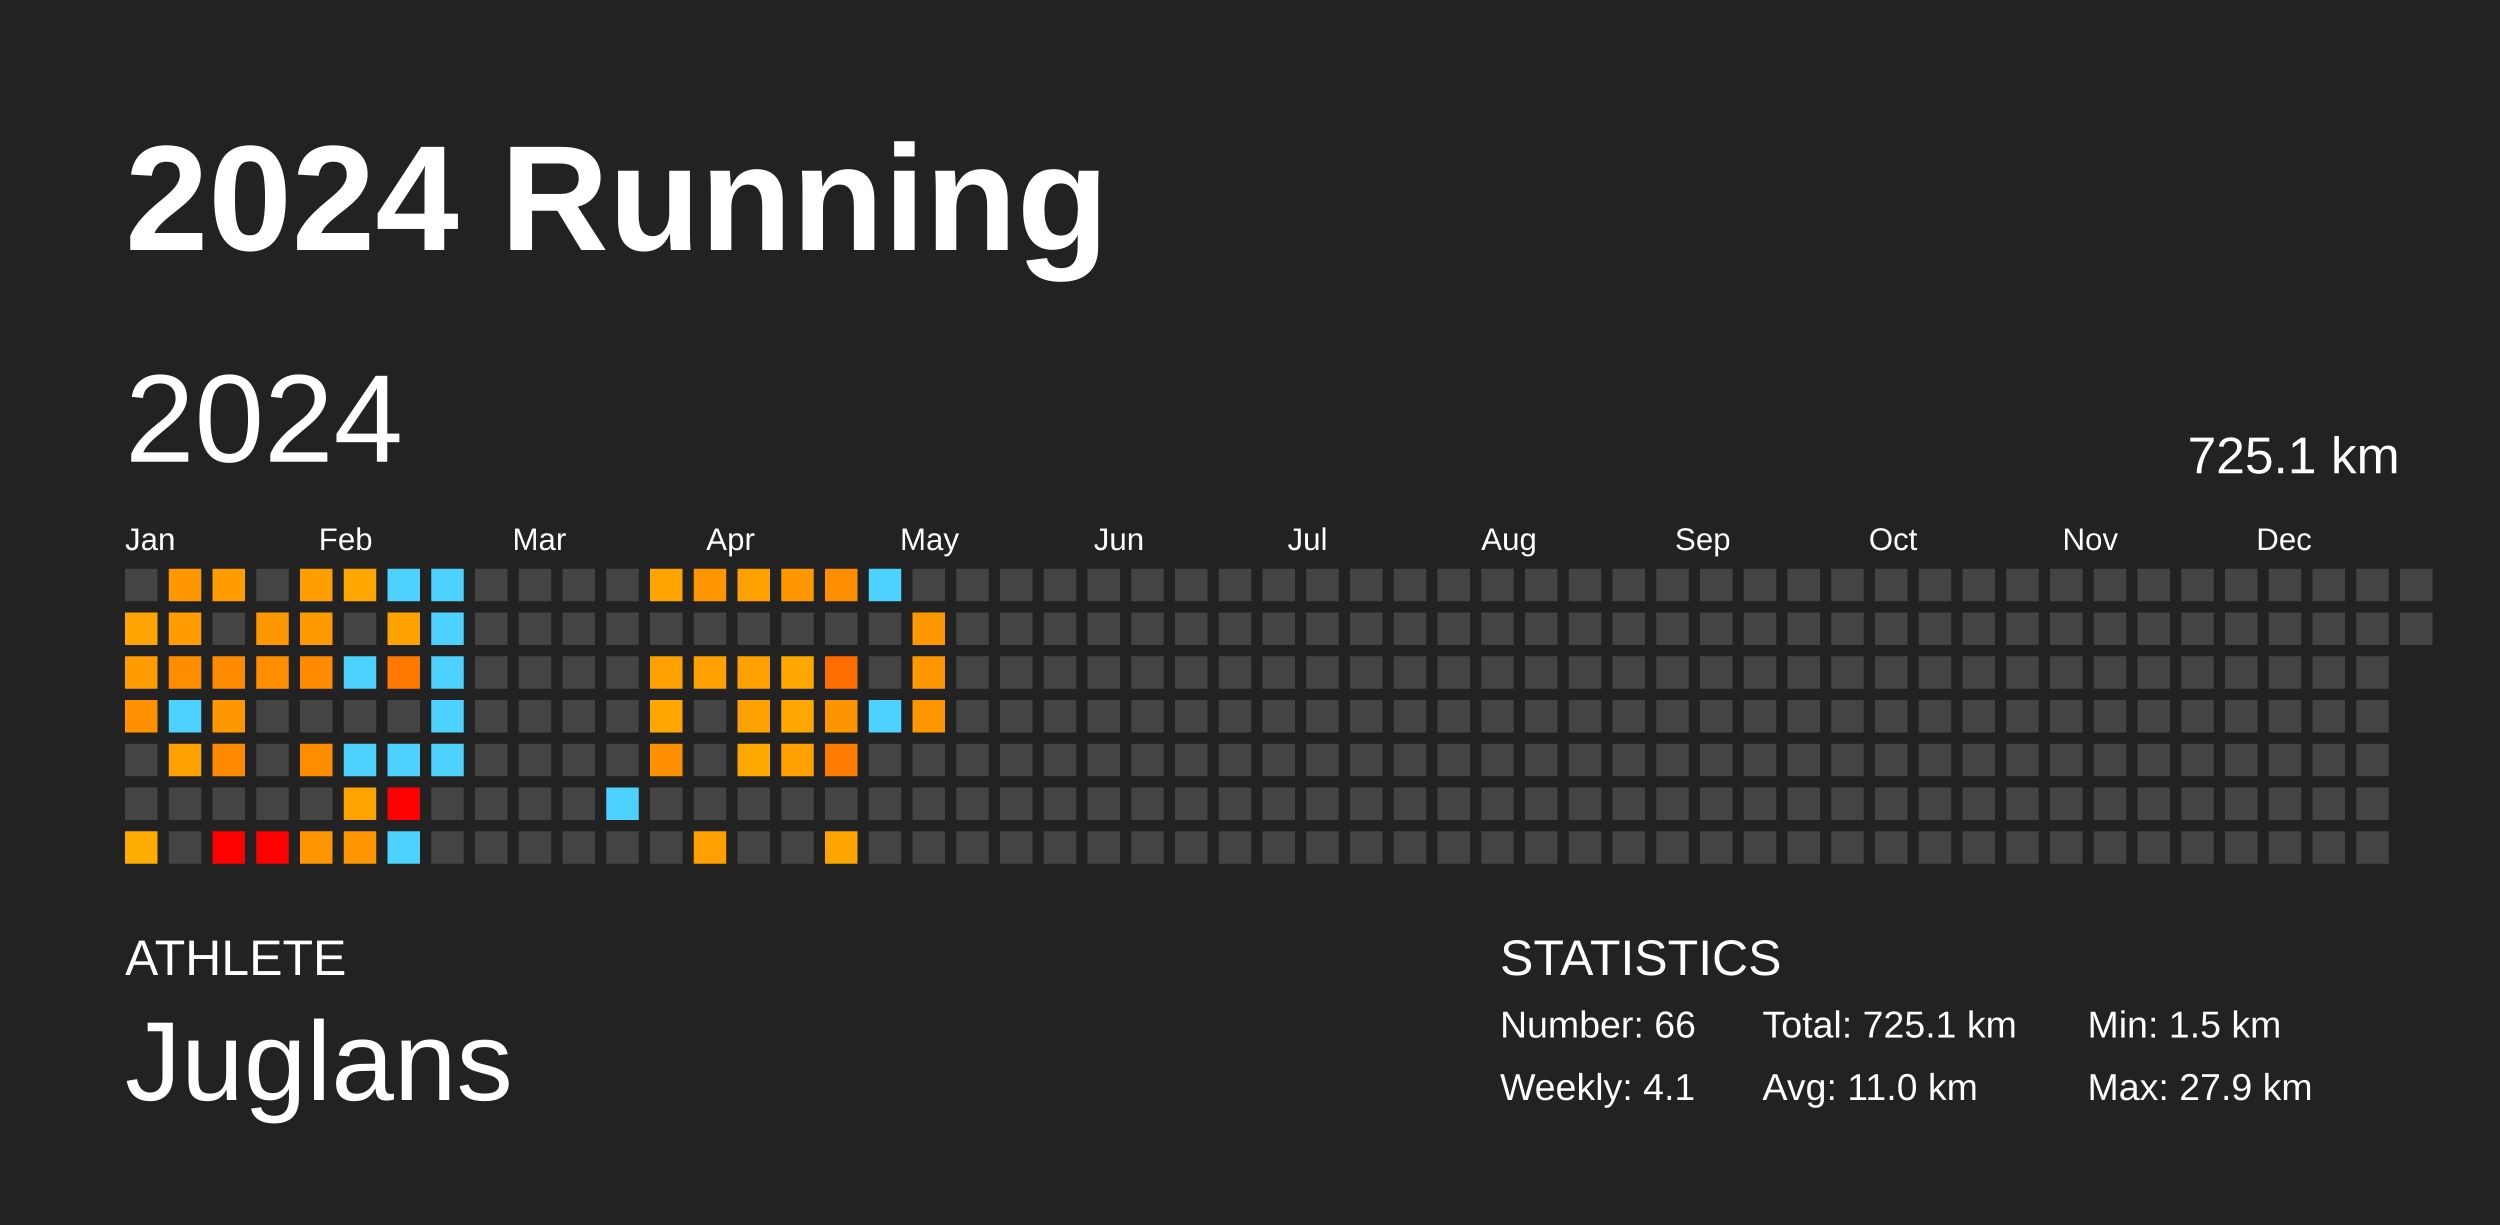
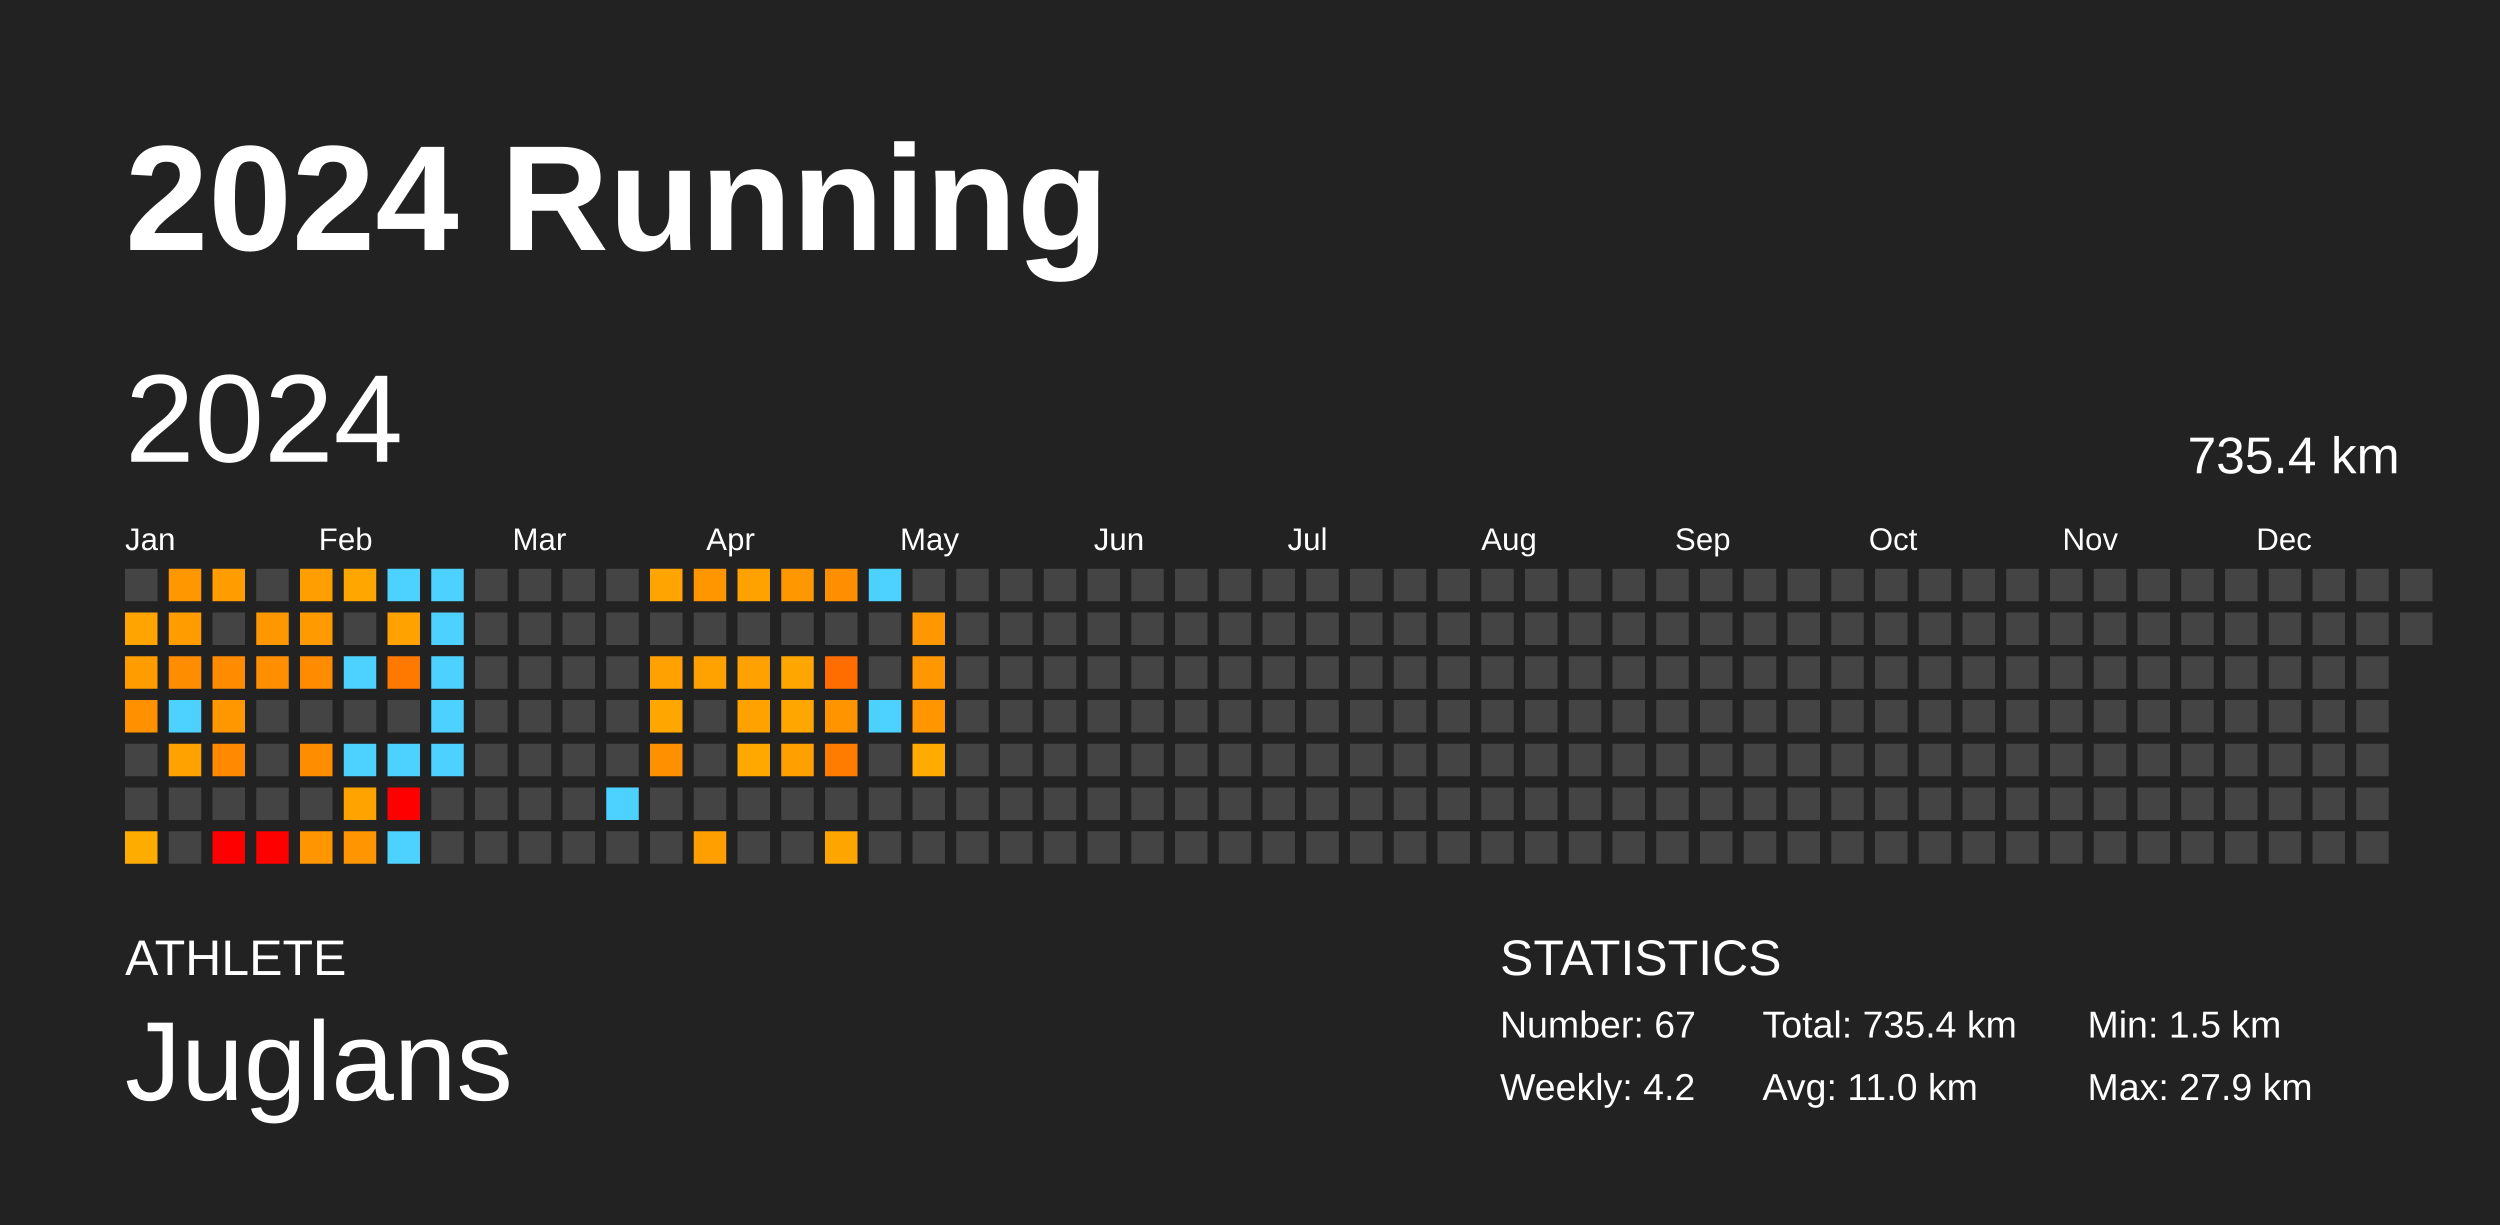
<svg xmlns="http://www.w3.org/2000/svg" baseProfile="full" height="98mm" version="1.1" viewBox="0,0,200,98" width="200mm">
  <defs />
  <rect fill="#222222" height="98" width="200" x="0" y="0" />
  <text fill="#FFFFFF" style="font-size:12px; font-family:Arial; font-weight:bold;" x="10" y="20">2024 Running</text>
  <text fill="#FFFFFF" style="font-size:4px; font-family:Arial" x="10" y="78">ATHLETE</text>
  <text fill="#FFFFFF" style="font-size:9px; font-family:Arial" x="10" y="88">Juglans</text>
  <text fill="#FFFFFF" style="font-size:4px; font-family:Arial" x="120" y="78">STATISTICS</text>
-   <text fill="#FFFFFF" style="font-size:3px; font-family:Arial" x="120" y="83">Number: 66</text>
-   <text fill="#FFFFFF" style="font-size:3px; font-family:Arial" x="120" y="88">Weekly: 4.1</text>
-   <text fill="#FFFFFF" style="font-size:3px; font-family:Arial" x="141" y="83">Total: 725.1 km</text>
+   <text fill="#FFFFFF" style="font-size:3px; font-family:Arial" x="120" y="83">Number: 67</text>
+   <text fill="#FFFFFF" style="font-size:3px; font-family:Arial" x="120" y="88">Weekly: 4.2</text>
+   <text fill="#FFFFFF" style="font-size:3px; font-family:Arial" x="141" y="83">Total: 735.4 km</text>
  <text fill="#FFFFFF" style="font-size:3px; font-family:Arial" x="141" y="88">Avg: 11.0 km</text>
  <text fill="#FFFFFF" style="font-size:3px; font-family:Arial" x="167" y="83">Min: 1.5 km</text>
  <text fill="#FFFFFF" style="font-size:3px; font-family:Arial" x="167" y="88">Max: 27.9 km</text>
  <text dominant-baseline="hanging" fill="#FFFFFF" style="font-size:10.0px; font-family:Arial;" x="10" y="30">2024</text>
-   <text dominant-baseline="hanging" fill="#FFFFFF" style="font-size:4.125px; font-family:Arial;" x="175" y="35">725.1 km</text>
+   <text dominant-baseline="hanging" fill="#FFFFFF" style="font-size:4.125px; font-family:Arial;" x="175" y="35">735.4 km</text>
  <text fill="#FFFFFF" style="font-size:2.5px; font-family:Arial" x="10.0" y="44">Jan</text>
  <text fill="#FFFFFF" style="font-size:2.5px; font-family:Arial" x="25.5" y="44">Feb</text>
  <text fill="#FFFFFF" style="font-size:2.5px; font-family:Arial" x="41.0" y="44">Mar</text>
  <text fill="#FFFFFF" style="font-size:2.5px; font-family:Arial" x="56.5" y="44">Apr</text>
  <text fill="#FFFFFF" style="font-size:2.5px; font-family:Arial" x="72.0" y="44">May</text>
  <text fill="#FFFFFF" style="font-size:2.5px; font-family:Arial" x="87.5" y="44">Jun</text>
  <text fill="#FFFFFF" style="font-size:2.5px; font-family:Arial" x="103.0" y="44">Jul</text>
  <text fill="#FFFFFF" style="font-size:2.5px; font-family:Arial" x="118.5" y="44">Aug</text>
  <text fill="#FFFFFF" style="font-size:2.5px; font-family:Arial" x="134.0" y="44">Sep</text>
  <text fill="#FFFFFF" style="font-size:2.5px; font-family:Arial" x="149.5" y="44">Oct</text>
  <text fill="#FFFFFF" style="font-size:2.5px; font-family:Arial" x="165.0" y="44">Nov</text>
  <text fill="#FFFFFF" style="font-size:2.5px; font-family:Arial" x="180.5" y="44">Dec</text>
  <rect fill="#444444" height="2.6" width="2.6" x="10.0" y="45.5" />
  <rect fill="#ffa400" height="2.6" width="2.6" x="10.0" y="49.0" />
  <rect fill="#ff9c00" height="2.6" width="2.6" x="10.0" y="52.5" />
  <rect fill="#ff9100" height="2.6" width="2.6" x="10.0" y="56.0" />
  <rect fill="#444444" height="2.6" width="2.6" x="10.0" y="59.5" />
  <rect fill="#444444" height="2.6" width="2.6" x="10.0" y="63.0" />
  <rect fill="#ffac00" height="2.6" width="2.6" x="10.0" y="66.5" />
  <rect fill="#ff9700" height="2.6" width="2.6" x="13.5" y="45.5" />
  <rect fill="#ff9c00" height="2.6" width="2.6" x="13.5" y="49.0" />
  <rect fill="#ff8d00" height="2.6" width="2.6" x="13.5" y="52.5" />
  <rect fill="#4dd2ff" height="2.6" width="2.6" x="13.5" y="56.0" />
  <rect fill="#ffa200" height="2.6" width="2.6" x="13.5" y="59.5" />
  <rect fill="#444444" height="2.6" width="2.6" x="13.5" y="63.0" />
  <rect fill="#444444" height="2.6" width="2.6" x="13.5" y="66.5" />
  <rect fill="#ff9d00" height="2.6" width="2.6" x="17.0" y="45.5" />
  <rect fill="#444444" height="2.6" width="2.6" x="17.0" y="49.0" />
  <rect fill="#ff8b00" height="2.6" width="2.6" x="17.0" y="52.5" />
  <rect fill="#ff9700" height="2.6" width="2.6" x="17.0" y="56.0" />
  <rect fill="#ff8900" height="2.6" width="2.6" x="17.0" y="59.5" />
  <rect fill="#444444" height="2.6" width="2.6" x="17.0" y="63.0" />
  <rect fill="red" height="2.6" width="2.6" x="17.0" y="66.5" />
  <rect fill="#444444" height="2.6" width="2.6" x="20.5" y="45.5" />
  <rect fill="#ff9700" height="2.6" width="2.6" x="20.5" y="49.0" />
  <rect fill="#ff8f00" height="2.6" width="2.6" x="20.5" y="52.5" />
  <rect fill="#444444" height="2.6" width="2.6" x="20.5" y="56.0" />
  <rect fill="#444444" height="2.6" width="2.6" x="20.5" y="59.5" />
  <rect fill="#444444" height="2.6" width="2.6" x="20.5" y="63.0" />
  <rect fill="red" height="2.6" width="2.6" x="20.5" y="66.5" />
  <rect fill="#ff9e00" height="2.6" width="2.6" x="24.0" y="45.5" />
  <rect fill="#ff9b00" height="2.6" width="2.6" x="24.0" y="49.0" />
  <rect fill="#ff8b00" height="2.6" width="2.6" x="24.0" y="52.5" />
  <rect fill="#444444" height="2.6" width="2.6" x="24.0" y="56.0" />
  <rect fill="#ff8d00" height="2.6" width="2.6" x="24.0" y="59.5" />
  <rect fill="#444444" height="2.6" width="2.6" x="24.0" y="63.0" />
  <rect fill="#ff9500" height="2.6" width="2.6" x="24.0" y="66.5" />
  <rect fill="#ffa600" height="2.6" width="2.6" x="27.5" y="45.5" />
  <rect fill="#444444" height="2.6" width="2.6" x="27.5" y="49.0" />
  <rect fill="#4dd2ff" height="2.6" width="2.6" x="27.5" y="52.5" />
  <rect fill="#444444" height="2.6" width="2.6" x="27.5" y="56.0" />
  <rect fill="#4dd2ff" height="2.6" width="2.6" x="27.5" y="59.5" />
  <rect fill="#ffa300" height="2.6" width="2.6" x="27.5" y="63.0" />
  <rect fill="#ff9500" height="2.6" width="2.6" x="27.5" y="66.5" />
  <rect fill="#4dd2ff" height="2.6" width="2.6" x="31.0" y="45.5" />
  <rect fill="#ffa200" height="2.6" width="2.6" x="31.0" y="49.0" />
  <rect fill="#ff7900" height="2.6" width="2.6" x="31.0" y="52.5" />
  <rect fill="#444444" height="2.6" width="2.6" x="31.0" y="56.0" />
  <rect fill="#4dd2ff" height="2.6" width="2.6" x="31.0" y="59.5" />
  <rect fill="red" height="2.6" width="2.6" x="31.0" y="63.0" />
  <rect fill="#4dd2ff" height="2.6" width="2.6" x="31.0" y="66.5" />
  <rect fill="#4dd2ff" height="2.6" width="2.6" x="34.5" y="45.5" />
  <rect fill="#4dd2ff" height="2.6" width="2.6" x="34.5" y="49.0" />
  <rect fill="#4dd2ff" height="2.6" width="2.6" x="34.5" y="52.5" />
  <rect fill="#4dd2ff" height="2.6" width="2.6" x="34.5" y="56.0" />
  <rect fill="#4dd2ff" height="2.6" width="2.6" x="34.5" y="59.5" />
  <rect fill="#444444" height="2.6" width="2.6" x="34.5" y="63.0" />
  <rect fill="#444444" height="2.6" width="2.6" x="34.5" y="66.5" />
  <rect fill="#444444" height="2.6" width="2.6" x="38.0" y="45.5" />
  <rect fill="#444444" height="2.6" width="2.6" x="38.0" y="49.0" />
  <rect fill="#444444" height="2.6" width="2.6" x="38.0" y="52.5" />
  <rect fill="#444444" height="2.6" width="2.6" x="38.0" y="56.0" />
  <rect fill="#444444" height="2.6" width="2.6" x="38.0" y="59.5" />
  <rect fill="#444444" height="2.6" width="2.6" x="38.0" y="63.0" />
  <rect fill="#444444" height="2.6" width="2.6" x="38.0" y="66.5" />
  <rect fill="#444444" height="2.6" width="2.6" x="41.5" y="45.5" />
  <rect fill="#444444" height="2.6" width="2.6" x="41.5" y="49.0" />
  <rect fill="#444444" height="2.6" width="2.6" x="41.5" y="52.5" />
  <rect fill="#444444" height="2.6" width="2.6" x="41.5" y="56.0" />
  <rect fill="#444444" height="2.6" width="2.6" x="41.5" y="59.5" />
  <rect fill="#444444" height="2.6" width="2.6" x="41.5" y="63.0" />
  <rect fill="#444444" height="2.6" width="2.6" x="41.5" y="66.5" />
  <rect fill="#444444" height="2.6" width="2.6" x="45.0" y="45.5" />
  <rect fill="#444444" height="2.6" width="2.6" x="45.0" y="49.0" />
  <rect fill="#444444" height="2.6" width="2.6" x="45.0" y="52.5" />
  <rect fill="#444444" height="2.6" width="2.6" x="45.0" y="56.0" />
  <rect fill="#444444" height="2.6" width="2.6" x="45.0" y="59.5" />
  <rect fill="#444444" height="2.6" width="2.6" x="45.0" y="63.0" />
  <rect fill="#444444" height="2.6" width="2.6" x="45.0" y="66.5" />
  <rect fill="#444444" height="2.6" width="2.6" x="48.5" y="45.5" />
  <rect fill="#444444" height="2.6" width="2.6" x="48.5" y="49.0" />
  <rect fill="#444444" height="2.6" width="2.6" x="48.5" y="52.5" />
  <rect fill="#444444" height="2.6" width="2.6" x="48.5" y="56.0" />
  <rect fill="#444444" height="2.6" width="2.6" x="48.5" y="59.5" />
  <rect fill="#4dd2ff" height="2.6" width="2.6" x="48.5" y="63.0" />
  <rect fill="#444444" height="2.6" width="2.6" x="48.5" y="66.5" />
  <rect fill="#ffa400" height="2.6" width="2.6" x="52.0" y="45.5" />
  <rect fill="#444444" height="2.6" width="2.6" x="52.0" y="49.0" />
  <rect fill="#ffa100" height="2.6" width="2.6" x="52.0" y="52.5" />
  <rect fill="#ffa700" height="2.6" width="2.6" x="52.0" y="56.0" />
  <rect fill="#ff9100" height="2.6" width="2.6" x="52.0" y="59.5" />
  <rect fill="#444444" height="2.6" width="2.6" x="52.0" y="63.0" />
  <rect fill="#444444" height="2.6" width="2.6" x="52.0" y="66.5" />
  <rect fill="#ff9600" height="2.6" width="2.6" x="55.5" y="45.5" />
  <rect fill="#444444" height="2.6" width="2.6" x="55.5" y="49.0" />
  <rect fill="#ffa200" height="2.6" width="2.6" x="55.5" y="52.5" />
  <rect fill="#444444" height="2.6" width="2.6" x="55.5" y="56.0" />
  <rect fill="#444444" height="2.6" width="2.6" x="55.5" y="59.5" />
  <rect fill="#444444" height="2.6" width="2.6" x="55.5" y="63.0" />
  <rect fill="#ffa000" height="2.6" width="2.6" x="55.5" y="66.5" />
  <rect fill="#ffa200" height="2.6" width="2.6" x="59.0" y="45.5" />
  <rect fill="#444444" height="2.6" width="2.6" x="59.0" y="49.0" />
  <rect fill="#ffa100" height="2.6" width="2.6" x="59.0" y="52.5" />
  <rect fill="#ffa200" height="2.6" width="2.6" x="59.0" y="56.0" />
  <rect fill="#ffa900" height="2.6" width="2.6" x="59.0" y="59.5" />
  <rect fill="#444444" height="2.6" width="2.6" x="59.0" y="63.0" />
  <rect fill="#444444" height="2.6" width="2.6" x="59.0" y="66.5" />
  <rect fill="#ff9800" height="2.6" width="2.6" x="62.5" y="45.5" />
  <rect fill="#444444" height="2.6" width="2.6" x="62.5" y="49.0" />
  <rect fill="#ffa600" height="2.6" width="2.6" x="62.5" y="52.5" />
  <rect fill="#ffa700" height="2.6" width="2.6" x="62.5" y="56.0" />
  <rect fill="#ffa000" height="2.6" width="2.6" x="62.5" y="59.5" />
  <rect fill="#444444" height="2.6" width="2.6" x="62.5" y="63.0" />
  <rect fill="#444444" height="2.6" width="2.6" x="62.5" y="66.5" />
  <rect fill="#ff8e00" height="2.6" width="2.6" x="66.0" y="45.5" />
  <rect fill="#444444" height="2.6" width="2.6" x="66.0" y="49.0" />
  <rect fill="#ff6c00" height="2.6" width="2.6" x="66.0" y="52.5" />
  <rect fill="#ff9400" height="2.6" width="2.6" x="66.0" y="56.0" />
  <rect fill="#ff7c00" height="2.6" width="2.6" x="66.0" y="59.5" />
  <rect fill="#444444" height="2.6" width="2.6" x="66.0" y="63.0" />
  <rect fill="#ffa500" height="2.6" width="2.6" x="66.0" y="66.5" />
  <rect fill="#4dd2ff" height="2.6" width="2.6" x="69.5" y="45.5" />
  <rect fill="#444444" height="2.6" width="2.6" x="69.5" y="49.0" />
  <rect fill="#444444" height="2.6" width="2.6" x="69.5" y="52.5" />
  <rect fill="#4dd2ff" height="2.6" width="2.6" x="69.5" y="56.0" />
  <rect fill="#444444" height="2.6" width="2.6" x="69.5" y="59.5" />
  <rect fill="#444444" height="2.6" width="2.6" x="69.5" y="63.0" />
  <rect fill="#444444" height="2.6" width="2.6" x="69.5" y="66.5" />
  <rect fill="#444444" height="2.6" width="2.6" x="73.0" y="45.5" />
  <rect fill="#ff9800" height="2.6" width="2.6" x="73.0" y="49.0" />
  <rect fill="#ff9800" height="2.6" width="2.6" x="73.0" y="52.5" />
  <rect fill="#ff9600" height="2.6" width="2.6" x="73.0" y="56.0" />
-   <rect fill="#444444" height="2.6" width="2.6" x="73.0" y="59.5" />
+   <rect fill="#ffab00" height="2.6" width="2.6" x="73.0" y="59.5" />
  <rect fill="#444444" height="2.6" width="2.6" x="73.0" y="63.0" />
  <rect fill="#444444" height="2.6" width="2.6" x="73.0" y="66.5" />
  <rect fill="#444444" height="2.6" width="2.6" x="76.5" y="45.5" />
  <rect fill="#444444" height="2.6" width="2.6" x="76.5" y="49.0" />
  <rect fill="#444444" height="2.6" width="2.6" x="76.5" y="52.5" />
  <rect fill="#444444" height="2.6" width="2.6" x="76.5" y="56.0" />
  <rect fill="#444444" height="2.6" width="2.6" x="76.5" y="59.5" />
  <rect fill="#444444" height="2.6" width="2.6" x="76.5" y="63.0" />
  <rect fill="#444444" height="2.6" width="2.6" x="76.5" y="66.5" />
  <rect fill="#444444" height="2.6" width="2.6" x="80.0" y="45.5" />
  <rect fill="#444444" height="2.6" width="2.6" x="80.0" y="49.0" />
  <rect fill="#444444" height="2.6" width="2.6" x="80.0" y="52.5" />
  <rect fill="#444444" height="2.6" width="2.6" x="80.0" y="56.0" />
  <rect fill="#444444" height="2.6" width="2.6" x="80.0" y="59.5" />
  <rect fill="#444444" height="2.6" width="2.6" x="80.0" y="63.0" />
  <rect fill="#444444" height="2.6" width="2.6" x="80.0" y="66.5" />
  <rect fill="#444444" height="2.6" width="2.6" x="83.5" y="45.5" />
  <rect fill="#444444" height="2.6" width="2.6" x="83.5" y="49.0" />
  <rect fill="#444444" height="2.6" width="2.6" x="83.5" y="52.5" />
  <rect fill="#444444" height="2.6" width="2.6" x="83.5" y="56.0" />
  <rect fill="#444444" height="2.6" width="2.6" x="83.5" y="59.5" />
  <rect fill="#444444" height="2.6" width="2.6" x="83.5" y="63.0" />
  <rect fill="#444444" height="2.6" width="2.6" x="83.5" y="66.5" />
  <rect fill="#444444" height="2.6" width="2.6" x="87.0" y="45.5" />
  <rect fill="#444444" height="2.6" width="2.6" x="87.0" y="49.0" />
  <rect fill="#444444" height="2.6" width="2.6" x="87.0" y="52.5" />
  <rect fill="#444444" height="2.6" width="2.6" x="87.0" y="56.0" />
  <rect fill="#444444" height="2.6" width="2.6" x="87.0" y="59.5" />
  <rect fill="#444444" height="2.6" width="2.6" x="87.0" y="63.0" />
  <rect fill="#444444" height="2.6" width="2.6" x="87.0" y="66.5" />
  <rect fill="#444444" height="2.6" width="2.6" x="90.5" y="45.5" />
  <rect fill="#444444" height="2.6" width="2.6" x="90.5" y="49.0" />
  <rect fill="#444444" height="2.6" width="2.6" x="90.5" y="52.5" />
  <rect fill="#444444" height="2.6" width="2.6" x="90.5" y="56.0" />
  <rect fill="#444444" height="2.6" width="2.6" x="90.5" y="59.5" />
  <rect fill="#444444" height="2.6" width="2.6" x="90.5" y="63.0" />
  <rect fill="#444444" height="2.6" width="2.6" x="90.5" y="66.5" />
  <rect fill="#444444" height="2.6" width="2.6" x="94.0" y="45.5" />
  <rect fill="#444444" height="2.6" width="2.6" x="94.0" y="49.0" />
  <rect fill="#444444" height="2.6" width="2.6" x="94.0" y="52.5" />
  <rect fill="#444444" height="2.6" width="2.6" x="94.0" y="56.0" />
  <rect fill="#444444" height="2.6" width="2.6" x="94.0" y="59.5" />
  <rect fill="#444444" height="2.6" width="2.6" x="94.0" y="63.0" />
  <rect fill="#444444" height="2.6" width="2.6" x="94.0" y="66.5" />
  <rect fill="#444444" height="2.6" width="2.6" x="97.5" y="45.5" />
  <rect fill="#444444" height="2.6" width="2.6" x="97.5" y="49.0" />
  <rect fill="#444444" height="2.6" width="2.6" x="97.5" y="52.5" />
  <rect fill="#444444" height="2.6" width="2.6" x="97.5" y="56.0" />
  <rect fill="#444444" height="2.6" width="2.6" x="97.5" y="59.5" />
  <rect fill="#444444" height="2.6" width="2.6" x="97.5" y="63.0" />
  <rect fill="#444444" height="2.6" width="2.6" x="97.5" y="66.5" />
  <rect fill="#444444" height="2.6" width="2.6" x="101.0" y="45.5" />
  <rect fill="#444444" height="2.6" width="2.6" x="101.0" y="49.0" />
  <rect fill="#444444" height="2.6" width="2.6" x="101.0" y="52.5" />
  <rect fill="#444444" height="2.6" width="2.6" x="101.0" y="56.0" />
  <rect fill="#444444" height="2.6" width="2.6" x="101.0" y="59.5" />
  <rect fill="#444444" height="2.6" width="2.6" x="101.0" y="63.0" />
  <rect fill="#444444" height="2.6" width="2.6" x="101.0" y="66.5" />
  <rect fill="#444444" height="2.6" width="2.6" x="104.5" y="45.5" />
  <rect fill="#444444" height="2.6" width="2.6" x="104.5" y="49.0" />
  <rect fill="#444444" height="2.6" width="2.6" x="104.5" y="52.5" />
  <rect fill="#444444" height="2.6" width="2.6" x="104.5" y="56.0" />
  <rect fill="#444444" height="2.6" width="2.6" x="104.5" y="59.5" />
  <rect fill="#444444" height="2.6" width="2.6" x="104.5" y="63.0" />
  <rect fill="#444444" height="2.6" width="2.6" x="104.5" y="66.5" />
  <rect fill="#444444" height="2.6" width="2.6" x="108.0" y="45.5" />
  <rect fill="#444444" height="2.6" width="2.6" x="108.0" y="49.0" />
  <rect fill="#444444" height="2.6" width="2.6" x="108.0" y="52.5" />
  <rect fill="#444444" height="2.6" width="2.6" x="108.0" y="56.0" />
  <rect fill="#444444" height="2.6" width="2.6" x="108.0" y="59.5" />
  <rect fill="#444444" height="2.6" width="2.6" x="108.0" y="63.0" />
  <rect fill="#444444" height="2.6" width="2.6" x="108.0" y="66.5" />
  <rect fill="#444444" height="2.6" width="2.6" x="111.5" y="45.5" />
  <rect fill="#444444" height="2.6" width="2.6" x="111.5" y="49.0" />
  <rect fill="#444444" height="2.6" width="2.6" x="111.5" y="52.5" />
  <rect fill="#444444" height="2.6" width="2.6" x="111.5" y="56.0" />
  <rect fill="#444444" height="2.6" width="2.6" x="111.5" y="59.5" />
  <rect fill="#444444" height="2.6" width="2.6" x="111.5" y="63.0" />
  <rect fill="#444444" height="2.6" width="2.6" x="111.5" y="66.5" />
  <rect fill="#444444" height="2.6" width="2.6" x="115.0" y="45.5" />
  <rect fill="#444444" height="2.6" width="2.6" x="115.0" y="49.0" />
  <rect fill="#444444" height="2.6" width="2.6" x="115.0" y="52.5" />
  <rect fill="#444444" height="2.6" width="2.6" x="115.0" y="56.0" />
  <rect fill="#444444" height="2.6" width="2.6" x="115.0" y="59.5" />
  <rect fill="#444444" height="2.6" width="2.6" x="115.0" y="63.0" />
  <rect fill="#444444" height="2.6" width="2.6" x="115.0" y="66.5" />
  <rect fill="#444444" height="2.6" width="2.6" x="118.5" y="45.5" />
  <rect fill="#444444" height="2.6" width="2.6" x="118.5" y="49.0" />
  <rect fill="#444444" height="2.6" width="2.6" x="118.5" y="52.5" />
  <rect fill="#444444" height="2.6" width="2.6" x="118.5" y="56.0" />
  <rect fill="#444444" height="2.6" width="2.6" x="118.5" y="59.5" />
  <rect fill="#444444" height="2.6" width="2.6" x="118.5" y="63.0" />
  <rect fill="#444444" height="2.6" width="2.6" x="118.5" y="66.5" />
  <rect fill="#444444" height="2.6" width="2.6" x="122.0" y="45.5" />
  <rect fill="#444444" height="2.6" width="2.6" x="122.0" y="49.0" />
  <rect fill="#444444" height="2.6" width="2.6" x="122.0" y="52.5" />
  <rect fill="#444444" height="2.6" width="2.6" x="122.0" y="56.0" />
  <rect fill="#444444" height="2.6" width="2.6" x="122.0" y="59.5" />
  <rect fill="#444444" height="2.6" width="2.6" x="122.0" y="63.0" />
  <rect fill="#444444" height="2.6" width="2.6" x="122.0" y="66.5" />
  <rect fill="#444444" height="2.6" width="2.6" x="125.5" y="45.5" />
  <rect fill="#444444" height="2.6" width="2.6" x="125.5" y="49.0" />
  <rect fill="#444444" height="2.6" width="2.6" x="125.5" y="52.5" />
  <rect fill="#444444" height="2.6" width="2.6" x="125.5" y="56.0" />
  <rect fill="#444444" height="2.6" width="2.6" x="125.5" y="59.5" />
  <rect fill="#444444" height="2.6" width="2.6" x="125.5" y="63.0" />
  <rect fill="#444444" height="2.6" width="2.6" x="125.5" y="66.5" />
  <rect fill="#444444" height="2.6" width="2.6" x="129.0" y="45.5" />
  <rect fill="#444444" height="2.6" width="2.6" x="129.0" y="49.0" />
  <rect fill="#444444" height="2.6" width="2.6" x="129.0" y="52.5" />
  <rect fill="#444444" height="2.6" width="2.6" x="129.0" y="56.0" />
  <rect fill="#444444" height="2.6" width="2.6" x="129.0" y="59.5" />
  <rect fill="#444444" height="2.6" width="2.6" x="129.0" y="63.0" />
  <rect fill="#444444" height="2.6" width="2.6" x="129.0" y="66.5" />
  <rect fill="#444444" height="2.6" width="2.6" x="132.5" y="45.5" />
  <rect fill="#444444" height="2.6" width="2.6" x="132.5" y="49.0" />
  <rect fill="#444444" height="2.6" width="2.6" x="132.5" y="52.5" />
  <rect fill="#444444" height="2.6" width="2.6" x="132.5" y="56.0" />
  <rect fill="#444444" height="2.6" width="2.6" x="132.5" y="59.5" />
  <rect fill="#444444" height="2.6" width="2.6" x="132.5" y="63.0" />
  <rect fill="#444444" height="2.6" width="2.6" x="132.5" y="66.5" />
  <rect fill="#444444" height="2.6" width="2.6" x="136.0" y="45.5" />
  <rect fill="#444444" height="2.6" width="2.6" x="136.0" y="49.0" />
  <rect fill="#444444" height="2.6" width="2.6" x="136.0" y="52.5" />
  <rect fill="#444444" height="2.6" width="2.6" x="136.0" y="56.0" />
  <rect fill="#444444" height="2.6" width="2.6" x="136.0" y="59.5" />
  <rect fill="#444444" height="2.6" width="2.6" x="136.0" y="63.0" />
  <rect fill="#444444" height="2.6" width="2.6" x="136.0" y="66.5" />
  <rect fill="#444444" height="2.6" width="2.6" x="139.5" y="45.5" />
  <rect fill="#444444" height="2.6" width="2.6" x="139.5" y="49.0" />
  <rect fill="#444444" height="2.6" width="2.6" x="139.5" y="52.5" />
  <rect fill="#444444" height="2.6" width="2.6" x="139.5" y="56.0" />
  <rect fill="#444444" height="2.6" width="2.6" x="139.5" y="59.5" />
  <rect fill="#444444" height="2.6" width="2.6" x="139.5" y="63.0" />
  <rect fill="#444444" height="2.6" width="2.6" x="139.5" y="66.5" />
  <rect fill="#444444" height="2.6" width="2.6" x="143.0" y="45.5" />
  <rect fill="#444444" height="2.6" width="2.6" x="143.0" y="49.0" />
  <rect fill="#444444" height="2.6" width="2.6" x="143.0" y="52.5" />
  <rect fill="#444444" height="2.6" width="2.6" x="143.0" y="56.0" />
  <rect fill="#444444" height="2.6" width="2.6" x="143.0" y="59.5" />
  <rect fill="#444444" height="2.6" width="2.6" x="143.0" y="63.0" />
  <rect fill="#444444" height="2.6" width="2.6" x="143.0" y="66.5" />
  <rect fill="#444444" height="2.6" width="2.6" x="146.5" y="45.5" />
  <rect fill="#444444" height="2.6" width="2.6" x="146.5" y="49.0" />
  <rect fill="#444444" height="2.6" width="2.6" x="146.5" y="52.5" />
  <rect fill="#444444" height="2.6" width="2.6" x="146.5" y="56.0" />
  <rect fill="#444444" height="2.6" width="2.6" x="146.5" y="59.5" />
  <rect fill="#444444" height="2.6" width="2.6" x="146.5" y="63.0" />
  <rect fill="#444444" height="2.6" width="2.6" x="146.5" y="66.5" />
  <rect fill="#444444" height="2.6" width="2.6" x="150.0" y="45.5" />
  <rect fill="#444444" height="2.6" width="2.6" x="150.0" y="49.0" />
  <rect fill="#444444" height="2.6" width="2.6" x="150.0" y="52.5" />
  <rect fill="#444444" height="2.6" width="2.6" x="150.0" y="56.0" />
  <rect fill="#444444" height="2.6" width="2.6" x="150.0" y="59.5" />
  <rect fill="#444444" height="2.6" width="2.6" x="150.0" y="63.0" />
  <rect fill="#444444" height="2.6" width="2.6" x="150.0" y="66.5" />
  <rect fill="#444444" height="2.6" width="2.6" x="153.5" y="45.5" />
  <rect fill="#444444" height="2.6" width="2.6" x="153.5" y="49.0" />
  <rect fill="#444444" height="2.6" width="2.6" x="153.5" y="52.5" />
  <rect fill="#444444" height="2.6" width="2.6" x="153.5" y="56.0" />
  <rect fill="#444444" height="2.6" width="2.6" x="153.5" y="59.5" />
  <rect fill="#444444" height="2.6" width="2.6" x="153.5" y="63.0" />
  <rect fill="#444444" height="2.6" width="2.6" x="153.5" y="66.5" />
  <rect fill="#444444" height="2.6" width="2.6" x="157.0" y="45.5" />
  <rect fill="#444444" height="2.6" width="2.6" x="157.0" y="49.0" />
  <rect fill="#444444" height="2.6" width="2.6" x="157.0" y="52.5" />
  <rect fill="#444444" height="2.6" width="2.6" x="157.0" y="56.0" />
  <rect fill="#444444" height="2.6" width="2.6" x="157.0" y="59.5" />
  <rect fill="#444444" height="2.6" width="2.6" x="157.0" y="63.0" />
  <rect fill="#444444" height="2.6" width="2.6" x="157.0" y="66.5" />
  <rect fill="#444444" height="2.6" width="2.6" x="160.5" y="45.5" />
  <rect fill="#444444" height="2.6" width="2.6" x="160.5" y="49.0" />
  <rect fill="#444444" height="2.6" width="2.6" x="160.5" y="52.5" />
  <rect fill="#444444" height="2.6" width="2.6" x="160.5" y="56.0" />
  <rect fill="#444444" height="2.6" width="2.6" x="160.5" y="59.5" />
  <rect fill="#444444" height="2.6" width="2.6" x="160.5" y="63.0" />
  <rect fill="#444444" height="2.6" width="2.6" x="160.5" y="66.5" />
  <rect fill="#444444" height="2.6" width="2.6" x="164.0" y="45.5" />
  <rect fill="#444444" height="2.6" width="2.6" x="164.0" y="49.0" />
  <rect fill="#444444" height="2.6" width="2.6" x="164.0" y="52.5" />
  <rect fill="#444444" height="2.6" width="2.6" x="164.0" y="56.0" />
  <rect fill="#444444" height="2.6" width="2.6" x="164.0" y="59.5" />
  <rect fill="#444444" height="2.6" width="2.6" x="164.0" y="63.0" />
  <rect fill="#444444" height="2.6" width="2.6" x="164.0" y="66.5" />
  <rect fill="#444444" height="2.6" width="2.6" x="167.5" y="45.5" />
  <rect fill="#444444" height="2.6" width="2.6" x="167.5" y="49.0" />
  <rect fill="#444444" height="2.6" width="2.6" x="167.5" y="52.5" />
  <rect fill="#444444" height="2.6" width="2.6" x="167.5" y="56.0" />
  <rect fill="#444444" height="2.6" width="2.6" x="167.5" y="59.5" />
  <rect fill="#444444" height="2.6" width="2.6" x="167.5" y="63.0" />
  <rect fill="#444444" height="2.6" width="2.6" x="167.5" y="66.5" />
  <rect fill="#444444" height="2.6" width="2.6" x="171.0" y="45.5" />
  <rect fill="#444444" height="2.6" width="2.6" x="171.0" y="49.0" />
  <rect fill="#444444" height="2.6" width="2.6" x="171.0" y="52.5" />
  <rect fill="#444444" height="2.6" width="2.6" x="171.0" y="56.0" />
  <rect fill="#444444" height="2.6" width="2.6" x="171.0" y="59.5" />
  <rect fill="#444444" height="2.6" width="2.6" x="171.0" y="63.0" />
  <rect fill="#444444" height="2.6" width="2.6" x="171.0" y="66.5" />
  <rect fill="#444444" height="2.6" width="2.6" x="174.5" y="45.5" />
  <rect fill="#444444" height="2.6" width="2.6" x="174.5" y="49.0" />
  <rect fill="#444444" height="2.6" width="2.6" x="174.5" y="52.5" />
  <rect fill="#444444" height="2.6" width="2.6" x="174.5" y="56.0" />
  <rect fill="#444444" height="2.6" width="2.6" x="174.5" y="59.5" />
  <rect fill="#444444" height="2.6" width="2.6" x="174.5" y="63.0" />
  <rect fill="#444444" height="2.6" width="2.6" x="174.5" y="66.5" />
  <rect fill="#444444" height="2.6" width="2.6" x="178.0" y="45.5" />
  <rect fill="#444444" height="2.6" width="2.6" x="178.0" y="49.0" />
  <rect fill="#444444" height="2.6" width="2.6" x="178.0" y="52.5" />
  <rect fill="#444444" height="2.6" width="2.6" x="178.0" y="56.0" />
  <rect fill="#444444" height="2.6" width="2.6" x="178.0" y="59.5" />
  <rect fill="#444444" height="2.6" width="2.6" x="178.0" y="63.0" />
  <rect fill="#444444" height="2.6" width="2.6" x="178.0" y="66.5" />
  <rect fill="#444444" height="2.6" width="2.6" x="181.5" y="45.5" />
  <rect fill="#444444" height="2.6" width="2.6" x="181.5" y="49.0" />
  <rect fill="#444444" height="2.6" width="2.6" x="181.5" y="52.5" />
  <rect fill="#444444" height="2.6" width="2.6" x="181.5" y="56.0" />
  <rect fill="#444444" height="2.6" width="2.6" x="181.5" y="59.5" />
  <rect fill="#444444" height="2.6" width="2.6" x="181.5" y="63.0" />
  <rect fill="#444444" height="2.6" width="2.6" x="181.5" y="66.5" />
  <rect fill="#444444" height="2.6" width="2.6" x="185.0" y="45.5" />
  <rect fill="#444444" height="2.6" width="2.6" x="185.0" y="49.0" />
  <rect fill="#444444" height="2.6" width="2.6" x="185.0" y="52.5" />
  <rect fill="#444444" height="2.6" width="2.6" x="185.0" y="56.0" />
  <rect fill="#444444" height="2.6" width="2.6" x="185.0" y="59.5" />
  <rect fill="#444444" height="2.6" width="2.6" x="185.0" y="63.0" />
  <rect fill="#444444" height="2.6" width="2.6" x="185.0" y="66.5" />
  <rect fill="#444444" height="2.6" width="2.6" x="188.5" y="45.5" />
  <rect fill="#444444" height="2.6" width="2.6" x="188.5" y="49.0" />
  <rect fill="#444444" height="2.6" width="2.6" x="188.5" y="52.5" />
  <rect fill="#444444" height="2.6" width="2.6" x="188.5" y="56.0" />
  <rect fill="#444444" height="2.6" width="2.6" x="188.5" y="59.5" />
  <rect fill="#444444" height="2.6" width="2.6" x="188.5" y="63.0" />
  <rect fill="#444444" height="2.6" width="2.6" x="188.5" y="66.5" />
  <rect fill="#444444" height="2.6" width="2.6" x="192.0" y="45.5" />
  <rect fill="#444444" height="2.6" width="2.6" x="192.0" y="49.0" />
</svg>
